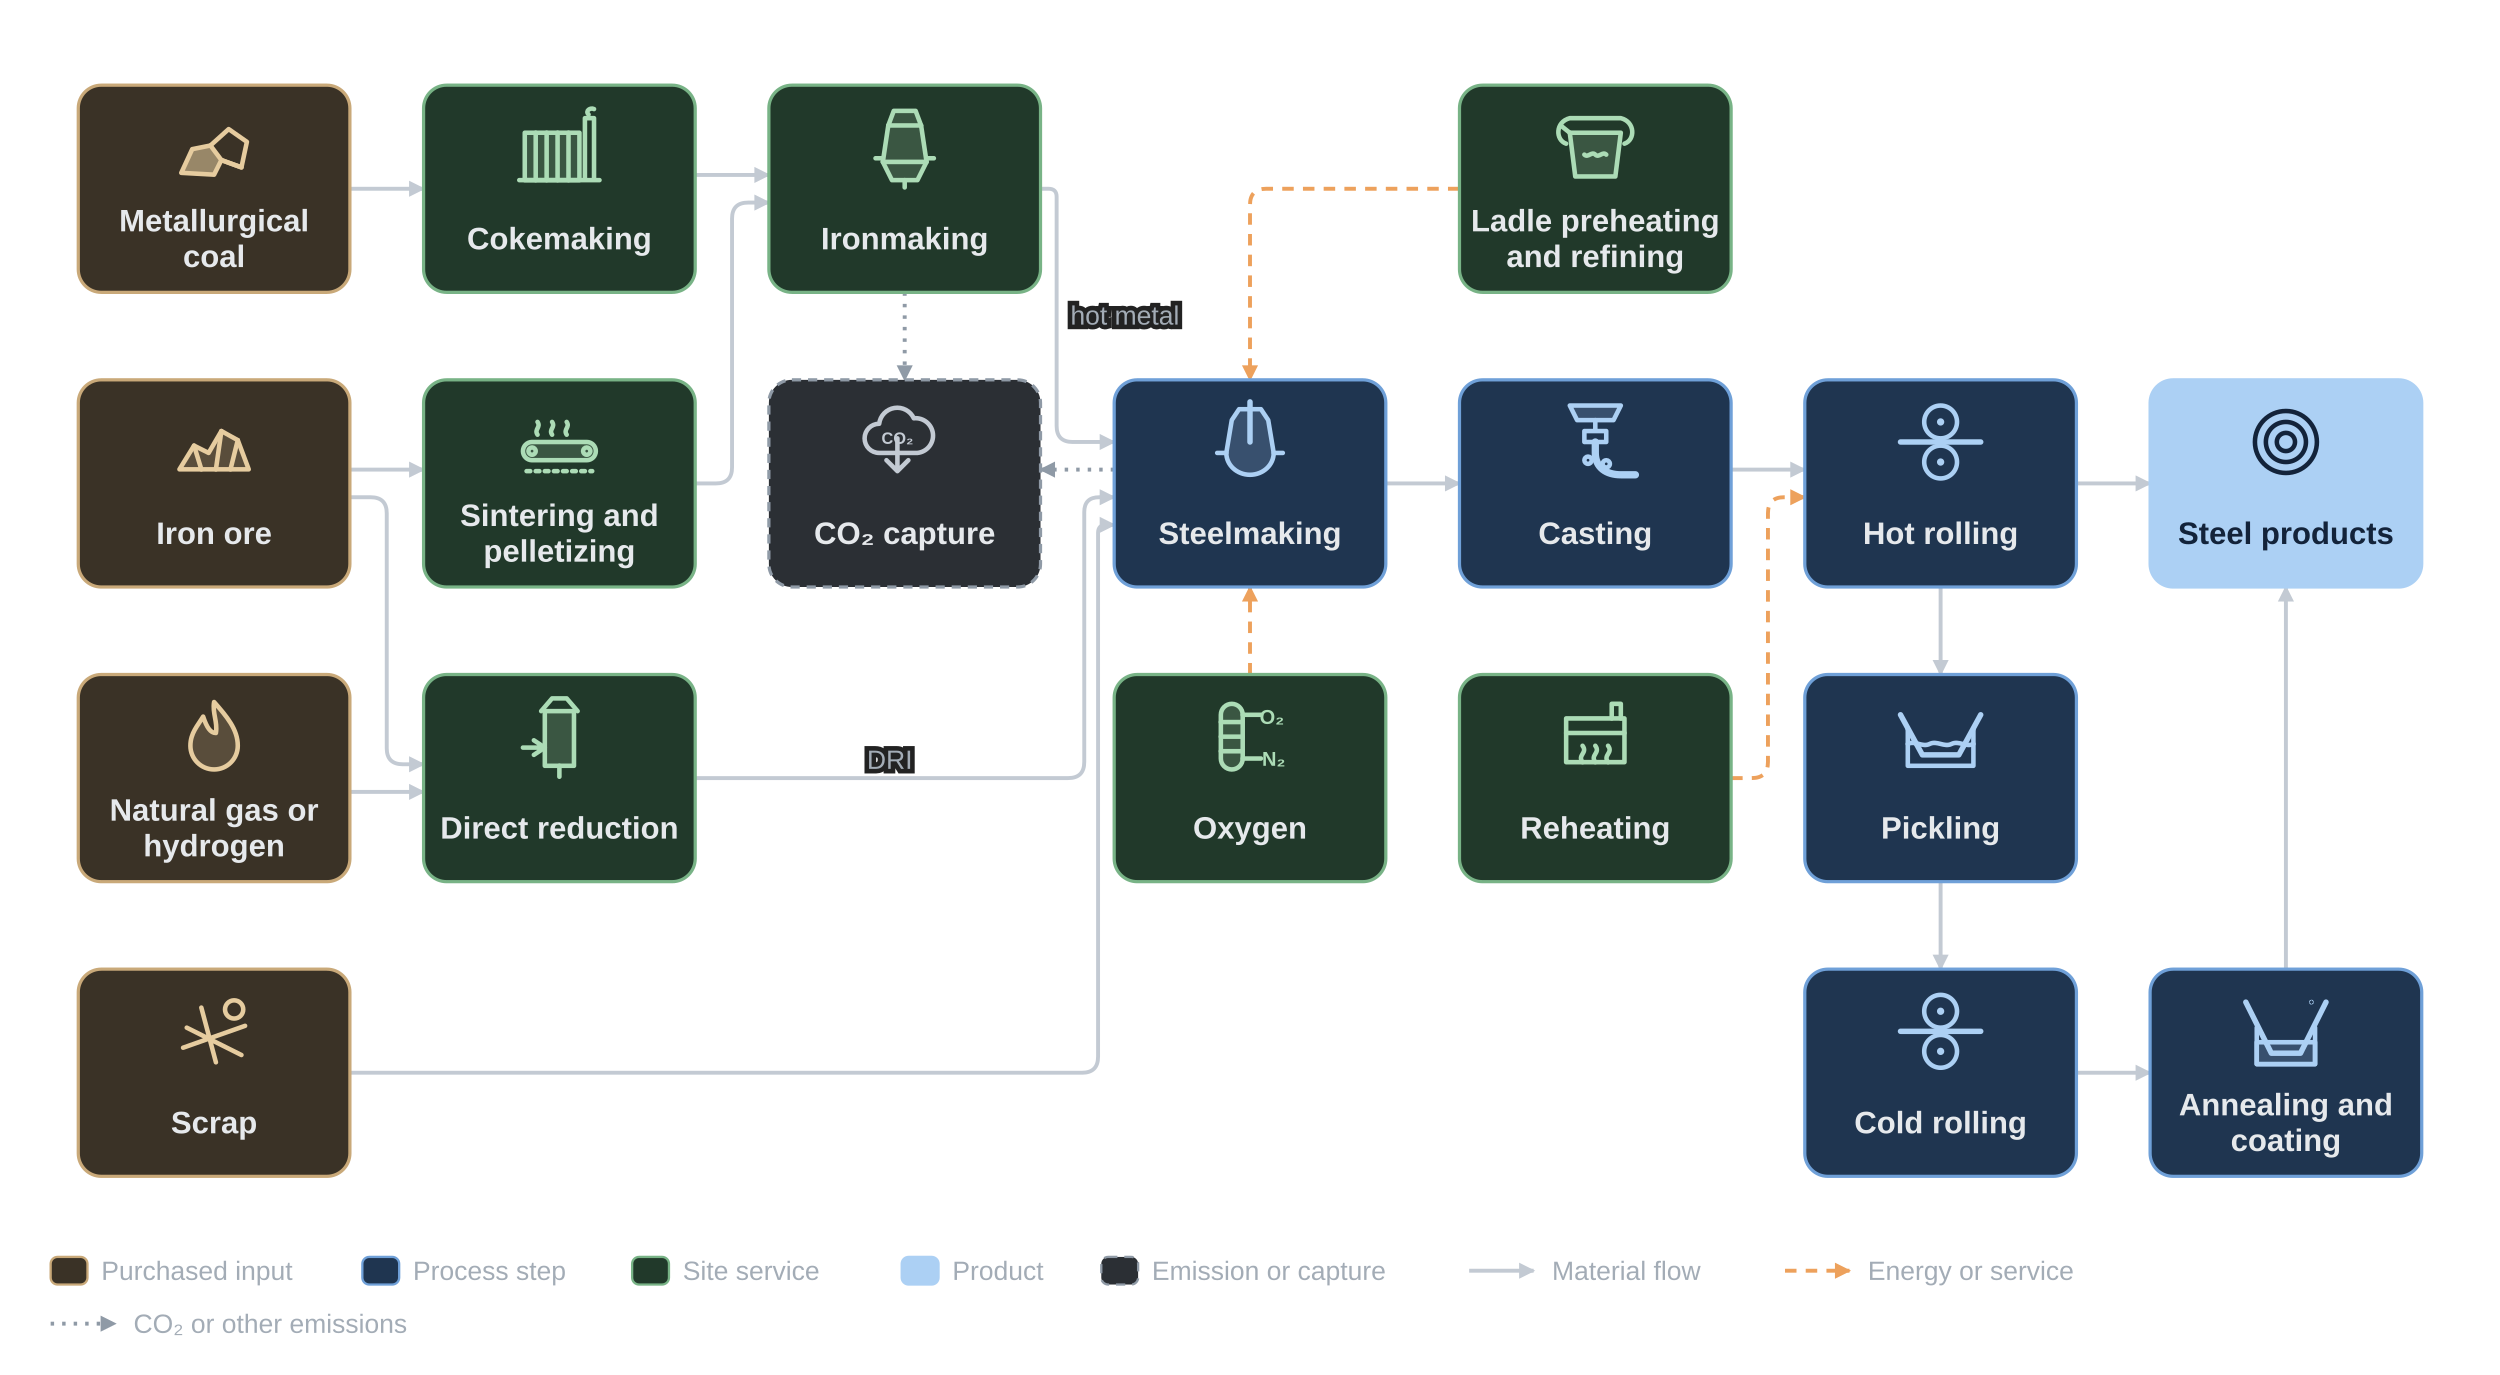
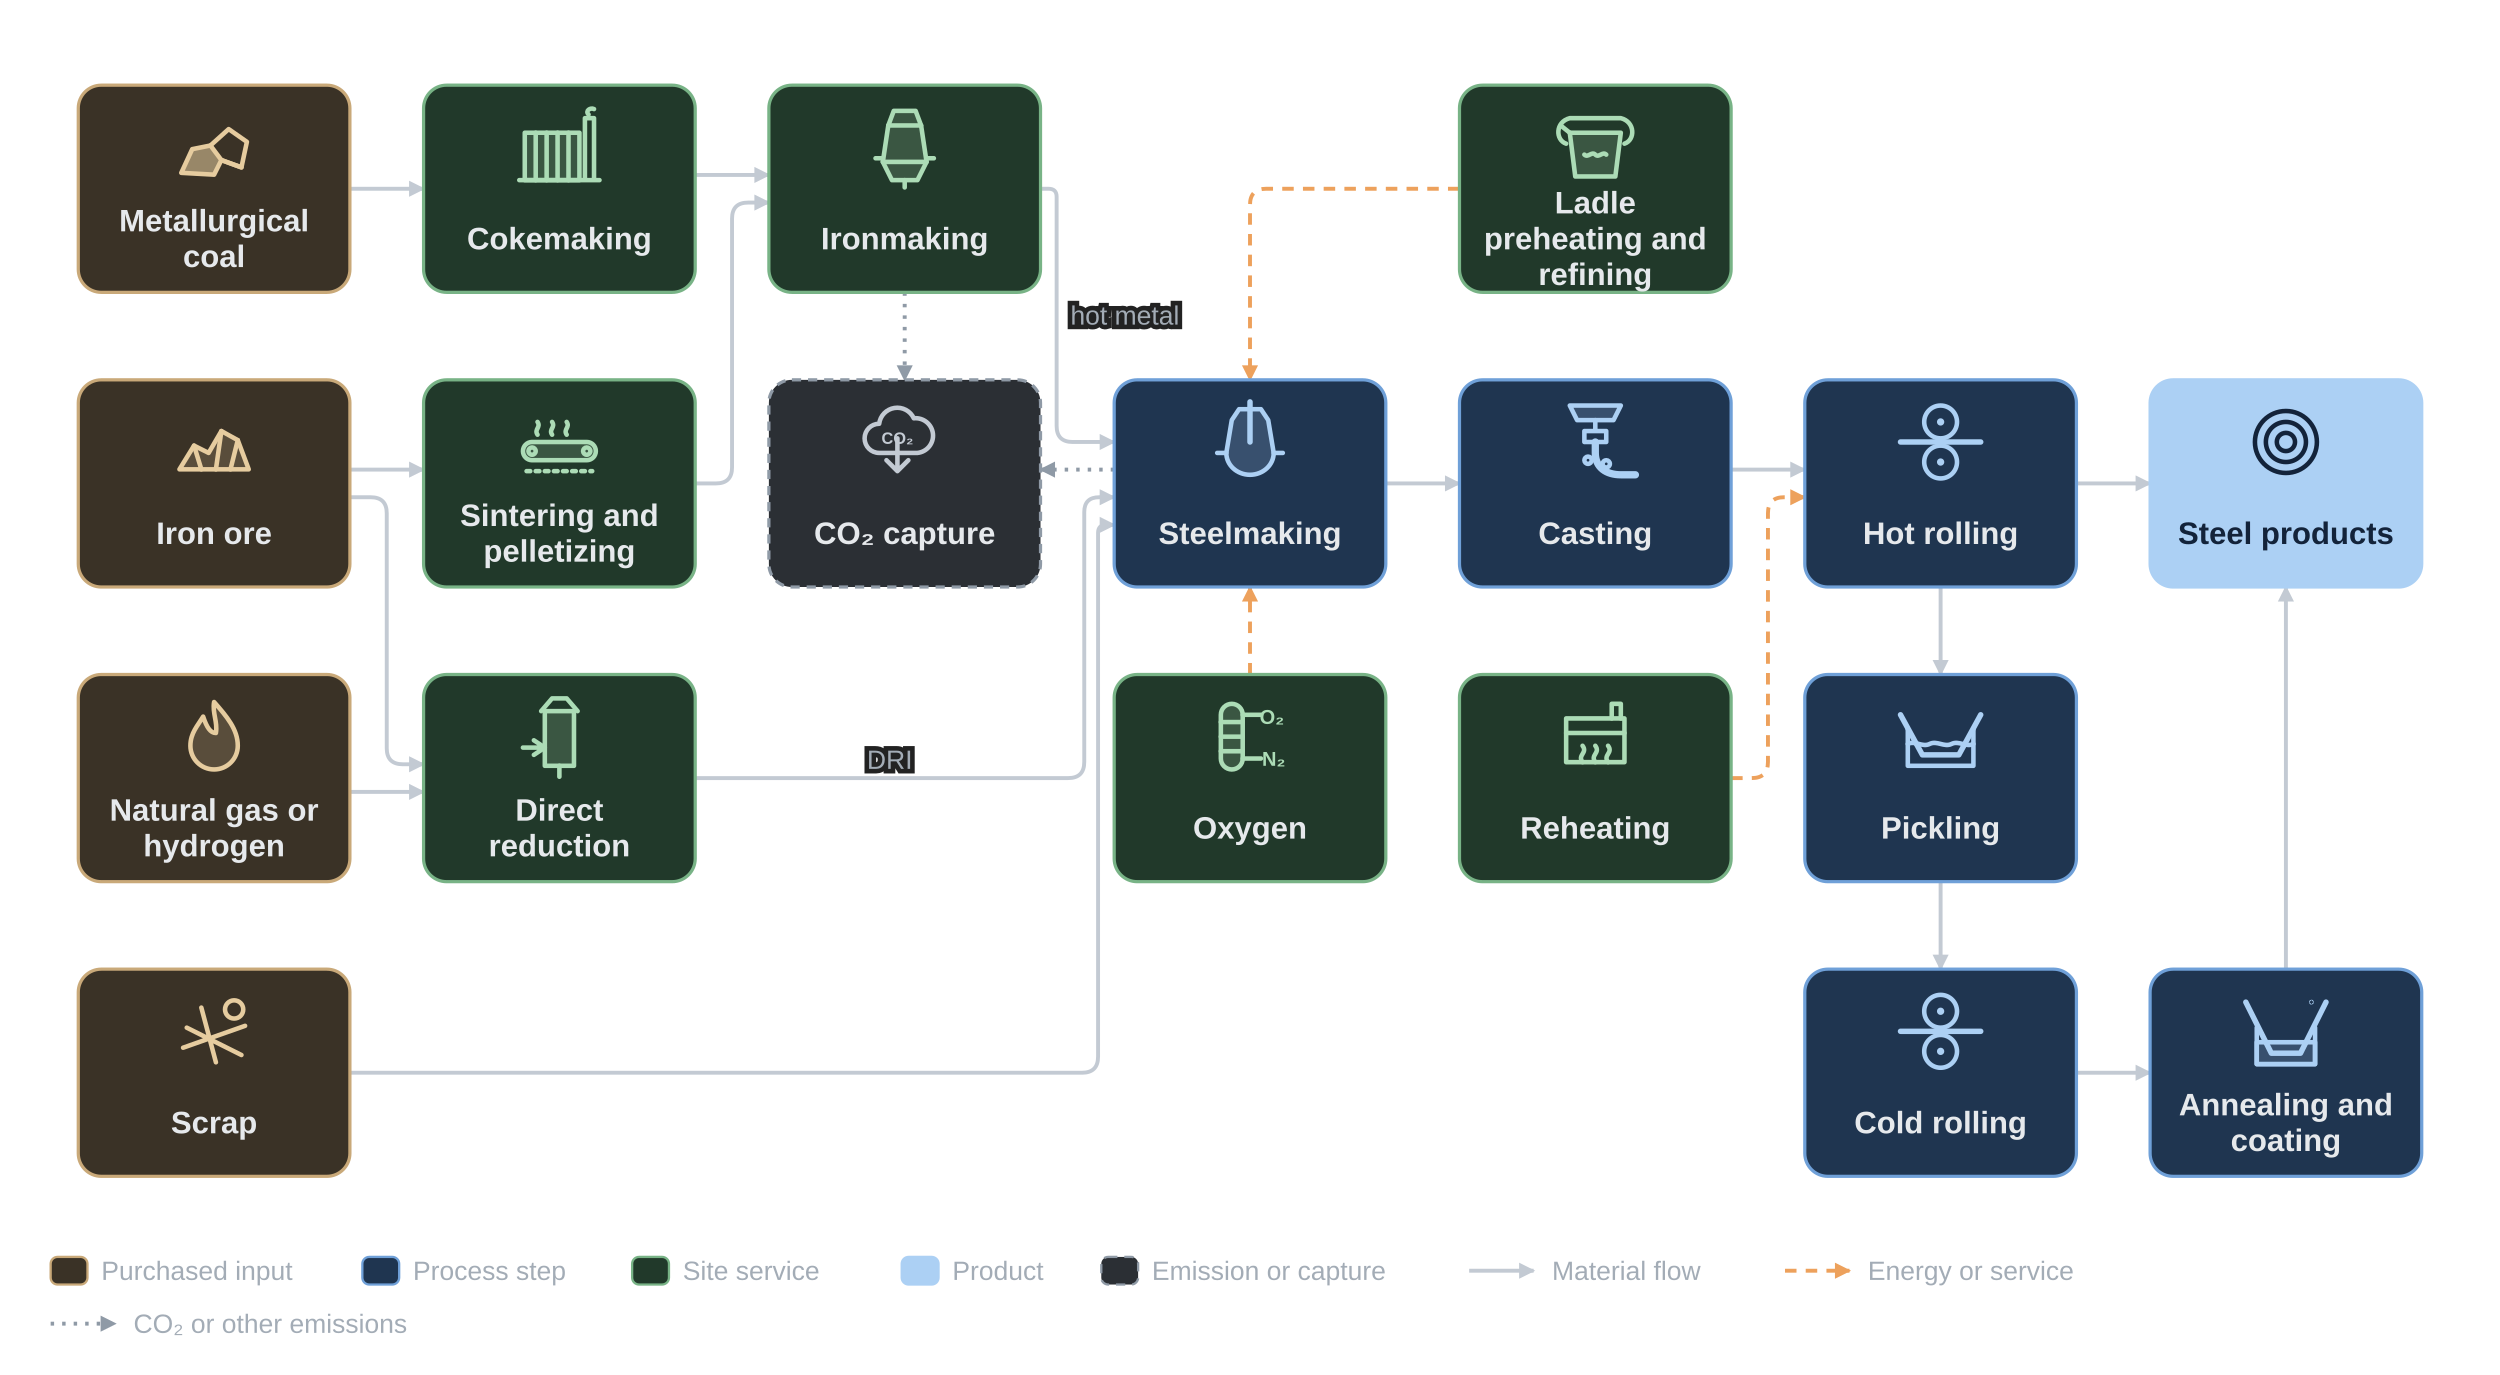
<svg xmlns="http://www.w3.org/2000/svg" viewBox="0 0 1086 597" width="1086" height="597" font-family="'Source Sans Pro', 'Source Sans 3', 'Segoe UI', 'Helvetica Neue', Arial, sans-serif" role="img" aria-label="Iron and steel process flowchart">
  <defs>
    <symbol id="icon-air-separation" viewBox="0 0 48 48">
      <g fill="none" stroke="currentColor" stroke-width="2.5" stroke-linecap="round" stroke-linejoin="round">
        <rect x="8" y="6" width="12" height="36" rx="6" fill="currentColor" fill-opacity="0.18" />
        <path d="M8 16 H20 M8 24 H20 M8 32 H20" />
        <path d="M20 12 H30" />
        <text x="36" y="17" text-anchor="middle" font-size="11" font-weight="700" fill="currentColor" stroke="none">O₂</text>
        <path d="M20 36 H30" />
        <text x="37" y="40" text-anchor="middle" font-size="11" font-weight="700" fill="currentColor" stroke="none">N₂</text>
      </g>
    </symbol>
    <symbol id="icon-blast-furnace" viewBox="0 0 48 48">
      <g fill="none" stroke="currentColor" stroke-width="2.5" stroke-linecap="round" stroke-linejoin="round">
        <path d="M18 4 H30 L33 12 L36 32 L31 42 H17 L12 32 L15 12 Z" fill="currentColor" fill-opacity="0.18" />
        <path d="M15 12 H33 M12 32 H36 M8 30 H12 M36 30 H40" />
        <path d="M24 42 V46" />
      </g>
    </symbol>
    <symbol id="icon-caster" viewBox="0 0 48 48">
      <g fill="none" stroke="currentColor" stroke-width="2.5" stroke-linecap="round" stroke-linejoin="round">
        <path d="M10 4 H38 L34 12 H14 Z" fill="currentColor" fill-opacity="0.18" />
        <path d="M24 12 V18 M18 18 H30 V24 H18 Z" />
        <path d="M24 24 V30 C24 38 30 42 38 42 H46" stroke-width="4" />
        <circle cx="20" cy="34" r="2" />
        <circle cx="30" cy="36" r="2" />
      </g>
    </symbol>
    <symbol id="icon-ccs" viewBox="0 0 48 48">
      <g fill="none" stroke="currentColor" stroke-width="2.5" stroke-linecap="round" stroke-linejoin="round">
        <path d="M10 30 A8 8 0 0 1 10 14 A10 10 0 0 1 29 11 A8 8 0 0 1 31 30 Z" />
        <path d="M20 22 V40 M14 34 L20 40 L26 34" />
        <text x="20" y="25" text-anchor="middle" font-size="9" font-weight="700" fill="currentColor" stroke="none">CO₂</text>
      </g>
    </symbol>
    <symbol id="icon-coal" viewBox="0 0 48 48">
      <g fill="none" stroke="currentColor" stroke-width="2.5" stroke-linecap="round" stroke-linejoin="round">
        <path d="M6 38 L12 25 L22 23 L28 31 L24 39 Z" fill="currentColor" fill-opacity="0.55" />
        <path d="M22 23 L32 14 L42 21 L39 35 L28 31" />
        <path d="M28 31 L39 35" />
      </g>
    </symbol>
    <symbol id="icon-coating" viewBox="0 0 48 48">
      <g fill="none" stroke="currentColor" stroke-width="2.5" stroke-linecap="round" stroke-linejoin="round">
        <path d="M8 22 V42 H40 V22" />
        <path d="M8 30 H40 V42 H8 Z" fill="currentColor" fill-opacity="0.18" />
        <path d="M2 8 L16 36 H32 L46 8" stroke-width="3" />
        <circle cx="38" cy="8" r="0.1" />
      </g>
    </symbol>
    <symbol id="icon-coil" viewBox="0 0 48 48">
      <g fill="none" stroke="currentColor" stroke-width="2.5" stroke-linecap="round" stroke-linejoin="round">
        <circle cx="24" cy="24" r="17" />
        <circle cx="24" cy="24" r="11" />
        <circle cx="24" cy="24" r="5" />
      </g>
    </symbol>
    <symbol id="icon-coke-oven" viewBox="0 0 48 48">
      <g fill="none" stroke="currentColor" stroke-width="2.5" stroke-linecap="round" stroke-linejoin="round">
        <rect x="5" y="16" width="30" height="26" fill="currentColor" fill-opacity="0.18" />
        <path d="M11 16 V42 M17 16 V42 M23 16 V42 M29 16 V42" />
        <path d="M38 42 V8 H43 V42 M2 42 H46" />
        <path d="M40 6 c-2-2 1-4 3-3" />
      </g>
    </symbol>
    <symbol id="icon-converter" viewBox="0 0 48 48">
      <g fill="none" stroke="currentColor" stroke-width="2.5" stroke-linecap="round" stroke-linejoin="round">
        <path d="M14 12 L18 6 H30 L34 12 L37 30 A13 12 0 0 1 11 30 Z" fill="currentColor" fill-opacity="0.18" />
        <path d="M24 2 V24" stroke-width="3" />
        <path d="M6 30 H11 M37 30 H42" />
      </g>
    </symbol>
    <symbol id="icon-furnace" viewBox="0 0 48 48">
      <g fill="none" stroke="currentColor" stroke-width="2.5" stroke-linecap="round" stroke-linejoin="round">
        <path d="M8 14 H40 V38 H8 Z" />
        <path d="M8 22 H40" />
        <path d="M17 38 c-3-4 3-5 0-9 M24 38 c-3-4 3-5 0-9 M31 38 c-3-4 3-5 0-9" />
        <path d="M33 14 V6 H38 V14" />
      </g>
    </symbol>
    <symbol id="icon-ladle" viewBox="0 0 48 48">
      <g fill="none" stroke="currentColor" stroke-width="2.5" stroke-linecap="round" stroke-linejoin="round">
        <path d="M10 16 H38 L35 40 H13 Z" fill="currentColor" fill-opacity="0.18" />
        <path d="M10 16 L5 12 M8 22 C2 20 2 10 10 8 H38 C46 10 46 20 40 22" />
        <path d="M18 28 c2 2 4-2 6 0 s4-2 6 0" />
      </g>
    </symbol>
    <symbol id="icon-natural-gas" viewBox="0 0 48 48">
      <g fill="none" stroke="currentColor" stroke-width="2.5" stroke-linecap="round" stroke-linejoin="round">
        <path d="M24 5 C31 13 37 20 37 29 A13 13 0 0 1 11 29 C11 22 15 18 18 13 C20 19 22 22 25 22 C26 16 23 11 24 5 Z" fill="currentColor" fill-opacity="0.18" />
      </g>
    </symbol>
    <symbol id="icon-ore" viewBox="0 0 48 48">
      <g fill="none" stroke="currentColor" stroke-width="2.5" stroke-linecap="round" stroke-linejoin="round">
        <path d="M5 39 L13 26 L21 30 L28 18 L37 23 L43 39 Z" fill="currentColor" fill-opacity="0.18" />
        <path d="M13 26 L17 39 M28 18 L25 39 M37 23 L33 39" />
      </g>
    </symbol>
    <symbol id="icon-pickling" viewBox="0 0 48 48">
      <g fill="none" stroke="currentColor" stroke-width="2.5" stroke-linecap="round" stroke-linejoin="round">
        <path d="M6 20 V40 H42 V20" />
        <path d="M6 28 c4-2 8 2 12 0 s8 2 12 0 s8 2 12 0" />
        <path d="M2 12 L14 34 H34 L46 12" stroke-width="3" />
      </g>
    </symbol>
    <symbol id="icon-rolling-mill" viewBox="0 0 48 48">
      <g fill="none" stroke="currentColor" stroke-width="2.5" stroke-linecap="round" stroke-linejoin="round">
        <circle cx="24" cy="13" r="9" />
        <circle cx="24" cy="35" r="9" />
        <path d="M2 24 H46" stroke-width="3" />
        <path d="M24 13 h0 M24 35 h0" stroke-width="4" />
      </g>
    </symbol>
    <symbol id="icon-scrap" viewBox="0 0 48 48">
      <g fill="none" stroke="currentColor" stroke-width="2.5" stroke-linecap="round" stroke-linejoin="round">
        <path d="M7 33 L41 21 M9 22 L39 37 M17 11 L25 41" />
        <circle cx="35" cy="12" r="5" />
      </g>
    </symbol>
    <symbol id="icon-shaft-furnace" viewBox="0 0 48 48">
      <g fill="none" stroke="currentColor" stroke-width="2.5" stroke-linecap="round" stroke-linejoin="round">
        <path d="M16 10 H32 V40 H16 Z" fill="currentColor" fill-opacity="0.18" />
        <path d="M14 10 L20 3 H28 L34 10" />
        <path d="M4 30 H16 M10 26 L16 30 L10 34 M24 40 V46" />
      </g>
    </symbol>
    <symbol id="icon-sinter" viewBox="0 0 48 48">
      <g fill="none" stroke="currentColor" stroke-width="2.5" stroke-linecap="round" stroke-linejoin="round">
        <rect x="4" y="24" width="40" height="10" rx="5" fill="currentColor" fill-opacity="0.18" />
        <circle cx="9" cy="29" r="2" />
        <circle cx="39" cy="29" r="2" />
        <path d="M12 20 c-2-3 2-4 0-7 M20 20 c-2-3 2-4 0-7 M28 20 c-2-3 2-4 0-7" />
        <path d="M6 40 H42" stroke-dasharray="2 3" />
      </g>
    </symbol>
    <marker id="arrow-material" viewBox="0 0 10 10" refX="9" refY="5" markerWidth="7" markerHeight="7" markerUnits="userSpaceOnUse" orient="auto-start-reverse">
      <path d="M 0 0 L 10 5 L 0 10 z" fill="#c3cad3" />
    </marker>
    <marker id="arrow-energy" viewBox="0 0 10 10" refX="9" refY="5" markerWidth="7" markerHeight="7" markerUnits="userSpaceOnUse" orient="auto-start-reverse">
      <path d="M 0 0 L 10 5 L 0 10 z" fill="#eda15c" />
    </marker>
    <marker id="arrow-emission" viewBox="0 0 10 10" refX="9" refY="5" markerWidth="7" markerHeight="7" markerUnits="userSpaceOnUse" orient="auto-start-reverse">
      <path d="M 0 0 L 10 5 L 0 10 z" fill="#8f9aa6" />
    </marker>
  </defs>
  <path d="M 152.0 82.0 L 184.0 82.0" fill="none" stroke="#c3cad3" stroke-width="1.7" marker-end="url(#arrow-material)" />
  <path d="M 302.0 76.0 L 334.0 76.0" fill="none" stroke="#c3cad3" stroke-width="1.7" marker-end="url(#arrow-material)" />
  <path d="M 152.0 204.0 L 184.0 204.0" fill="none" stroke="#c3cad3" stroke-width="1.7" marker-end="url(#arrow-material)" />
  <path d="M 302.0 210.0 L 311.0 210.0 Q 318.0 210.0 318.0 203.0 L 318.0 95.0 Q 318.0 88.0 325.0 88.0 L 334.0 88.0" fill="none" stroke="#c3cad3" stroke-width="1.7" marker-end="url(#arrow-material)" />
  <path d="M 152.0 216.0 L 161.0 216.0 Q 168.0 216.0 168.0 223.0 L 168.0 325.0 Q 168.0 332.0 175.0 332.0 L 184.0 332.0" fill="none" stroke="#c3cad3" stroke-width="1.7" marker-end="url(#arrow-material)" />
  <path d="M 152.0 344.0 L 184.0 344.0" fill="none" stroke="#c3cad3" stroke-width="1.7" marker-end="url(#arrow-material)" />
  <path d="M 452.0 82.0 L 455.5 82.0 Q 459.0 82.0 459.0 85.5 L 459.0 185.0 Q 459.0 192.0 466.0 192.0 L 484.0 192.0" fill="none" stroke="#c3cad3" stroke-width="1.7" marker-end="url(#arrow-material)" />
  <text x="465.0" y="141.0" text-anchor="start" font-size="11.5" fill="#a3acb6" stroke="#222222" stroke-width="4" paint-order="stroke">hot metal</text>
  <path d="M 302.0 338.0 L 464.0 338.0 Q 471.0 338.0 471.0 331.0 L 471.0 222.5 Q 471.0 216.0 477.5 216.0 L 484.0 216.0" fill="none" stroke="#c3cad3" stroke-width="1.7" marker-end="url(#arrow-material)" />
  <text x="386.5" y="334.0" text-anchor="middle" font-size="11.5" fill="#a3acb6" stroke="#222222" stroke-width="4" paint-order="stroke">DRI</text>
  <path d="M 152.0 466.0 L 470.0 466.0 Q 477.0 466.0 477.0 459.0 L 477.0 231.5 Q 477.0 228.0 480.5 228.0 L 484.0 228.0" fill="none" stroke="#c3cad3" stroke-width="1.7" marker-end="url(#arrow-material)" />
  <path d="M 543.0 293.0 L 543.0 255.0" fill="none" stroke="#eda15c" stroke-width="1.7" stroke-dasharray="5 4" marker-end="url(#arrow-energy)" />
  <path d="M 634.0 82.0 L 550.0 82.0 Q 543.0 82.0 543.0 89.0 L 543.0 165.0" fill="none" stroke="#eda15c" stroke-width="1.7" stroke-dasharray="5 4" marker-end="url(#arrow-energy)" />
  <path d="M 393.0 127.0 L 393.0 165.0" fill="none" stroke="#8f9aa6" stroke-width="1.7" stroke-dasharray="1.5 3.5" marker-end="url(#arrow-emission)" />
  <path d="M 484.0 204.0 L 452.0 204.0" fill="none" stroke="#8f9aa6" stroke-width="1.7" stroke-dasharray="1.5 3.5" marker-end="url(#arrow-emission)" />
  <path d="M 602.0 210.0 L 634.0 210.0" fill="none" stroke="#c3cad3" stroke-width="1.7" marker-end="url(#arrow-material)" />
  <path d="M 752.0 204.0 L 784.0 204.0" fill="none" stroke="#c3cad3" stroke-width="1.7" marker-end="url(#arrow-material)" />
  <path d="M 752.0 338.0 L 761.0 338.0 Q 768.0 338.0 768.0 331.0 L 768.0 223.0 Q 768.0 216.0 775.0 216.0 L 784.0 216.0" fill="none" stroke="#eda15c" stroke-width="1.7" stroke-dasharray="5 4" marker-end="url(#arrow-energy)" />
  <path d="M 902.0 210.0 L 934.0 210.0" fill="none" stroke="#c3cad3" stroke-width="1.7" marker-end="url(#arrow-material)" />
  <path d="M 843.0 255.0 L 843.0 293.0" fill="none" stroke="#c3cad3" stroke-width="1.7" marker-end="url(#arrow-material)" />
  <path d="M 843.0 383.0 L 843.0 421.0" fill="none" stroke="#c3cad3" stroke-width="1.7" marker-end="url(#arrow-material)" />
  <path d="M 902.0 466.0 L 934.0 466.0" fill="none" stroke="#c3cad3" stroke-width="1.7" marker-end="url(#arrow-material)" />
  <path d="M 993.0 421.0 L 993.0 255.0" fill="none" stroke="#c3cad3" stroke-width="1.7" marker-end="url(#arrow-material)" />
  <g>
    <rect x="34.0" y="37.0" width="118" height="90" rx="10" fill="#3a3226" stroke="#c9a979" stroke-width="1.4" />
    <use href="#icon-coal" x="74.0" y="45.0" width="38" height="38" style="color:#e6cc9f" />
    <text x="93.0" y="100.5" text-anchor="middle" font-size="13.5" font-weight="600" fill="#e6e9ec">Metallurgical</text>
    <text x="93.0" y="116.0" text-anchor="middle" font-size="13.5" font-weight="600" fill="#e6e9ec">coal</text>
  </g>
  <g>
    <rect x="34.0" y="165.0" width="118" height="90" rx="10" fill="#3a3226" stroke="#c9a979" stroke-width="1.4" />
    <use href="#icon-ore" x="74.0" y="173.0" width="38" height="38" style="color:#e6cc9f" />
    <text x="93.0" y="236.3" text-anchor="middle" font-size="13.5" font-weight="600" fill="#e6e9ec">Iron ore</text>
  </g>
  <g>
    <rect x="34.0" y="293.0" width="118" height="90" rx="10" fill="#3a3226" stroke="#c9a979" stroke-width="1.4" />
    <use href="#icon-natural-gas" x="74.0" y="301.0" width="38" height="38" style="color:#e6cc9f" />
    <text x="93.0" y="356.5" text-anchor="middle" font-size="13.5" font-weight="600" fill="#e6e9ec">Natural gas or</text>
    <text x="93.0" y="372.0" text-anchor="middle" font-size="13.5" font-weight="600" fill="#e6e9ec">hydrogen</text>
  </g>
  <g>
    <rect x="34.0" y="421.0" width="118" height="90" rx="10" fill="#3a3226" stroke="#c9a979" stroke-width="1.4" />
    <use href="#icon-scrap" x="74.0" y="429.0" width="38" height="38" style="color:#e6cc9f" />
    <text x="93.0" y="492.3" text-anchor="middle" font-size="13.5" font-weight="600" fill="#e6e9ec">Scrap</text>
  </g>
  <g>
    <rect x="184.0" y="37.0" width="118" height="90" rx="10" fill="#21392a" stroke="#78b386" stroke-width="1.4" />
    <use href="#icon-coke-oven" x="224.0" y="45.0" width="38" height="38" style="color:#acdcb6" />
    <text x="243.0" y="108.3" text-anchor="middle" font-size="13.5" font-weight="600" fill="#e6e9ec">Cokemaking</text>
  </g>
  <g>
    <rect x="184.0" y="165.0" width="118" height="90" rx="10" fill="#21392a" stroke="#78b386" stroke-width="1.4" />
    <use href="#icon-sinter" x="224.0" y="173.0" width="38" height="38" style="color:#acdcb6" />
    <text x="243.0" y="228.5" text-anchor="middle" font-size="13.5" font-weight="600" fill="#e6e9ec">Sintering and</text>
    <text x="243.0" y="244.0" text-anchor="middle" font-size="13.5" font-weight="600" fill="#e6e9ec">pelletizing</text>
  </g>
  <g>
    <rect x="184.0" y="293.0" width="118" height="90" rx="10" fill="#21392a" stroke="#78b386" stroke-width="1.4" />
    <use href="#icon-shaft-furnace" x="224.0" y="301.0" width="38" height="38" style="color:#acdcb6" />
-     <text x="243.0" y="364.3" text-anchor="middle" font-size="13.5" font-weight="600" fill="#e6e9ec">Direct reduction</text>
+     <text x="243.0" y="356.5" text-anchor="middle" font-size="13.5" font-weight="600" fill="#e6e9ec">Direct</text>
+     <text x="243.0" y="372.0" text-anchor="middle" font-size="13.5" font-weight="600" fill="#e6e9ec">reduction</text>
  </g>
  <g>
    <rect x="334.0" y="37.0" width="118" height="90" rx="10" fill="#21392a" stroke="#78b386" stroke-width="1.4" />
    <use href="#icon-blast-furnace" x="374.0" y="45.0" width="38" height="38" style="color:#acdcb6" />
    <text x="393.0" y="108.3" text-anchor="middle" font-size="13.5" font-weight="600" fill="#e6e9ec">Ironmaking</text>
  </g>
  <g>
    <rect x="334.0" y="165.0" width="118" height="90" rx="10" fill="#2b2f34" stroke="#8f9aa6" stroke-width="1.4" stroke-dasharray="4 3" />
    <use href="#icon-ccs" x="374.0" y="173.0" width="38" height="38" style="color:#c3cad3" />
    <text x="393.0" y="236.3" text-anchor="middle" font-size="13.5" font-weight="600" fill="#e6e9ec">CO₂ capture</text>
  </g>
  <g>
    <rect x="484.0" y="165.0" width="118" height="90" rx="10" fill="#1f3550" stroke="#6fa0d8" stroke-width="1.4" />
    <use href="#icon-converter" x="524.0" y="173.0" width="38" height="38" style="color:#acd0f4" />
    <text x="543.0" y="236.3" text-anchor="middle" font-size="13.5" font-weight="600" fill="#e6e9ec">Steelmaking</text>
  </g>
  <g>
    <rect x="634.0" y="37.0" width="118" height="90" rx="10" fill="#21392a" stroke="#78b386" stroke-width="1.4" />
    <use href="#icon-ladle" x="674.0" y="45.0" width="38" height="38" style="color:#acdcb6" />
-     <text x="693.0" y="100.5" text-anchor="middle" font-size="13.5" font-weight="600" fill="#e6e9ec">Ladle preheating</text>
-     <text x="693.0" y="116.0" text-anchor="middle" font-size="13.5" font-weight="600" fill="#e6e9ec">and refining</text>
+     <text x="693.0" y="92.7" text-anchor="middle" font-size="13.5" font-weight="600" fill="#e6e9ec">Ladle</text>
+     <text x="693.0" y="108.3" text-anchor="middle" font-size="13.5" font-weight="600" fill="#e6e9ec">preheating and</text>
+     <text x="693.0" y="123.8" text-anchor="middle" font-size="13.5" font-weight="600" fill="#e6e9ec">refining</text>
  </g>
  <g>
    <rect x="484.0" y="293.0" width="118" height="90" rx="10" fill="#21392a" stroke="#78b386" stroke-width="1.4" />
    <use href="#icon-air-separation" x="524.0" y="301.0" width="38" height="38" style="color:#acdcb6" />
    <text x="543.0" y="364.3" text-anchor="middle" font-size="13.5" font-weight="600" fill="#e6e9ec">Oxygen</text>
  </g>
  <g>
    <rect x="634.0" y="165.0" width="118" height="90" rx="10" fill="#1f3550" stroke="#6fa0d8" stroke-width="1.4" />
    <use href="#icon-caster" x="674.0" y="173.0" width="38" height="38" style="color:#acd0f4" />
    <text x="693.0" y="236.3" text-anchor="middle" font-size="13.5" font-weight="600" fill="#e6e9ec">Casting</text>
  </g>
  <g>
    <rect x="634.0" y="293.0" width="118" height="90" rx="10" fill="#21392a" stroke="#78b386" stroke-width="1.4" />
    <use href="#icon-furnace" x="674.0" y="301.0" width="38" height="38" style="color:#acdcb6" />
    <text x="693.0" y="364.3" text-anchor="middle" font-size="13.5" font-weight="600" fill="#e6e9ec">Reheating</text>
  </g>
  <g>
    <rect x="784.0" y="165.0" width="118" height="90" rx="10" fill="#1f3550" stroke="#6fa0d8" stroke-width="1.4" />
    <use href="#icon-rolling-mill" x="824.0" y="173.0" width="38" height="38" style="color:#acd0f4" />
    <text x="843.0" y="236.3" text-anchor="middle" font-size="13.5" font-weight="600" fill="#e6e9ec">Hot rolling</text>
  </g>
  <g>
    <rect x="784.0" y="293.0" width="118" height="90" rx="10" fill="#1f3550" stroke="#6fa0d8" stroke-width="1.4" />
    <use href="#icon-pickling" x="824.0" y="301.0" width="38" height="38" style="color:#acd0f4" />
    <text x="843.0" y="364.3" text-anchor="middle" font-size="13.5" font-weight="600" fill="#e6e9ec">Pickling</text>
  </g>
  <g>
    <rect x="784.0" y="421.0" width="118" height="90" rx="10" fill="#1f3550" stroke="#6fa0d8" stroke-width="1.4" />
    <use href="#icon-rolling-mill" x="824.0" y="429.0" width="38" height="38" style="color:#acd0f4" />
    <text x="843.0" y="492.3" text-anchor="middle" font-size="13.5" font-weight="600" fill="#e6e9ec">Cold rolling</text>
  </g>
  <g>
    <rect x="934.0" y="421.0" width="118" height="90" rx="10" fill="#1f3550" stroke="#6fa0d8" stroke-width="1.4" />
    <use href="#icon-coating" x="974.0" y="429.0" width="38" height="38" style="color:#acd0f4" />
    <text x="993.0" y="484.5" text-anchor="middle" font-size="13.5" font-weight="600" fill="#e6e9ec">Annealing and</text>
    <text x="993.0" y="500.0" text-anchor="middle" font-size="13.5" font-weight="600" fill="#e6e9ec">coating</text>
  </g>
  <g>
    <rect x="934.0" y="165.0" width="118" height="90" rx="10" fill="#acd0f4" stroke="#acd0f4" stroke-width="1.4" />
    <use href="#icon-coil" x="974.0" y="173.0" width="38" height="38" style="color:#13233a" />
    <text x="993.0" y="236.3" text-anchor="middle" font-size="13.5" font-weight="600" fill="#13233a">Steel products</text>
  </g>
  <rect x="22.0" y="546" width="16" height="12" rx="3" fill="#3a3226" stroke="#c9a979" />
  <text x="44.0" y="556" font-size="11.5" fill="#a3acb6">Purchased input</text>
  <rect x="157.4" y="546" width="16" height="12" rx="3" fill="#1f3550" stroke="#6fa0d8" />
  <text x="179.4" y="556" font-size="11.5" fill="#a3acb6">Process step</text>
  <rect x="274.6" y="546" width="16" height="12" rx="3" fill="#21392a" stroke="#78b386" />
  <text x="296.6" y="556" font-size="11.5" fill="#a3acb6">Site service</text>
  <rect x="391.7" y="546" width="16" height="12" rx="3" fill="#acd0f4" stroke="#acd0f4" />
  <text x="413.7" y="556" font-size="11.5" fill="#a3acb6">Product</text>
  <rect x="478.4" y="546" width="16" height="12" rx="3" fill="#2b2f34" stroke="#8f9aa6" stroke-dasharray="4 3" />
  <text x="500.4" y="556" font-size="11.5" fill="#a3acb6">Emission or capture</text>
  <path d="M 638.2 552 H 666.2" stroke="#c3cad3" stroke-width="1.7" marker-end="url(#arrow-material)" />
  <text x="674.2" y="556" font-size="11.5" fill="#a3acb6">Material flow</text>
  <path d="M 775.4 552 H 803.4" stroke="#eda15c" stroke-width="1.7" stroke-dasharray="5 4" marker-end="url(#arrow-energy)" />
  <text x="811.4" y="556" font-size="11.5" fill="#a3acb6">Energy or service</text>
  <path d="M 22.0 575.0 H 50.0" stroke="#8f9aa6" stroke-width="1.7" stroke-dasharray="1.5 3.5" marker-end="url(#arrow-emission)" />
  <text x="58.0" y="579.0" font-size="11.5" fill="#a3acb6">CO₂ or other emissions</text>
</svg>
